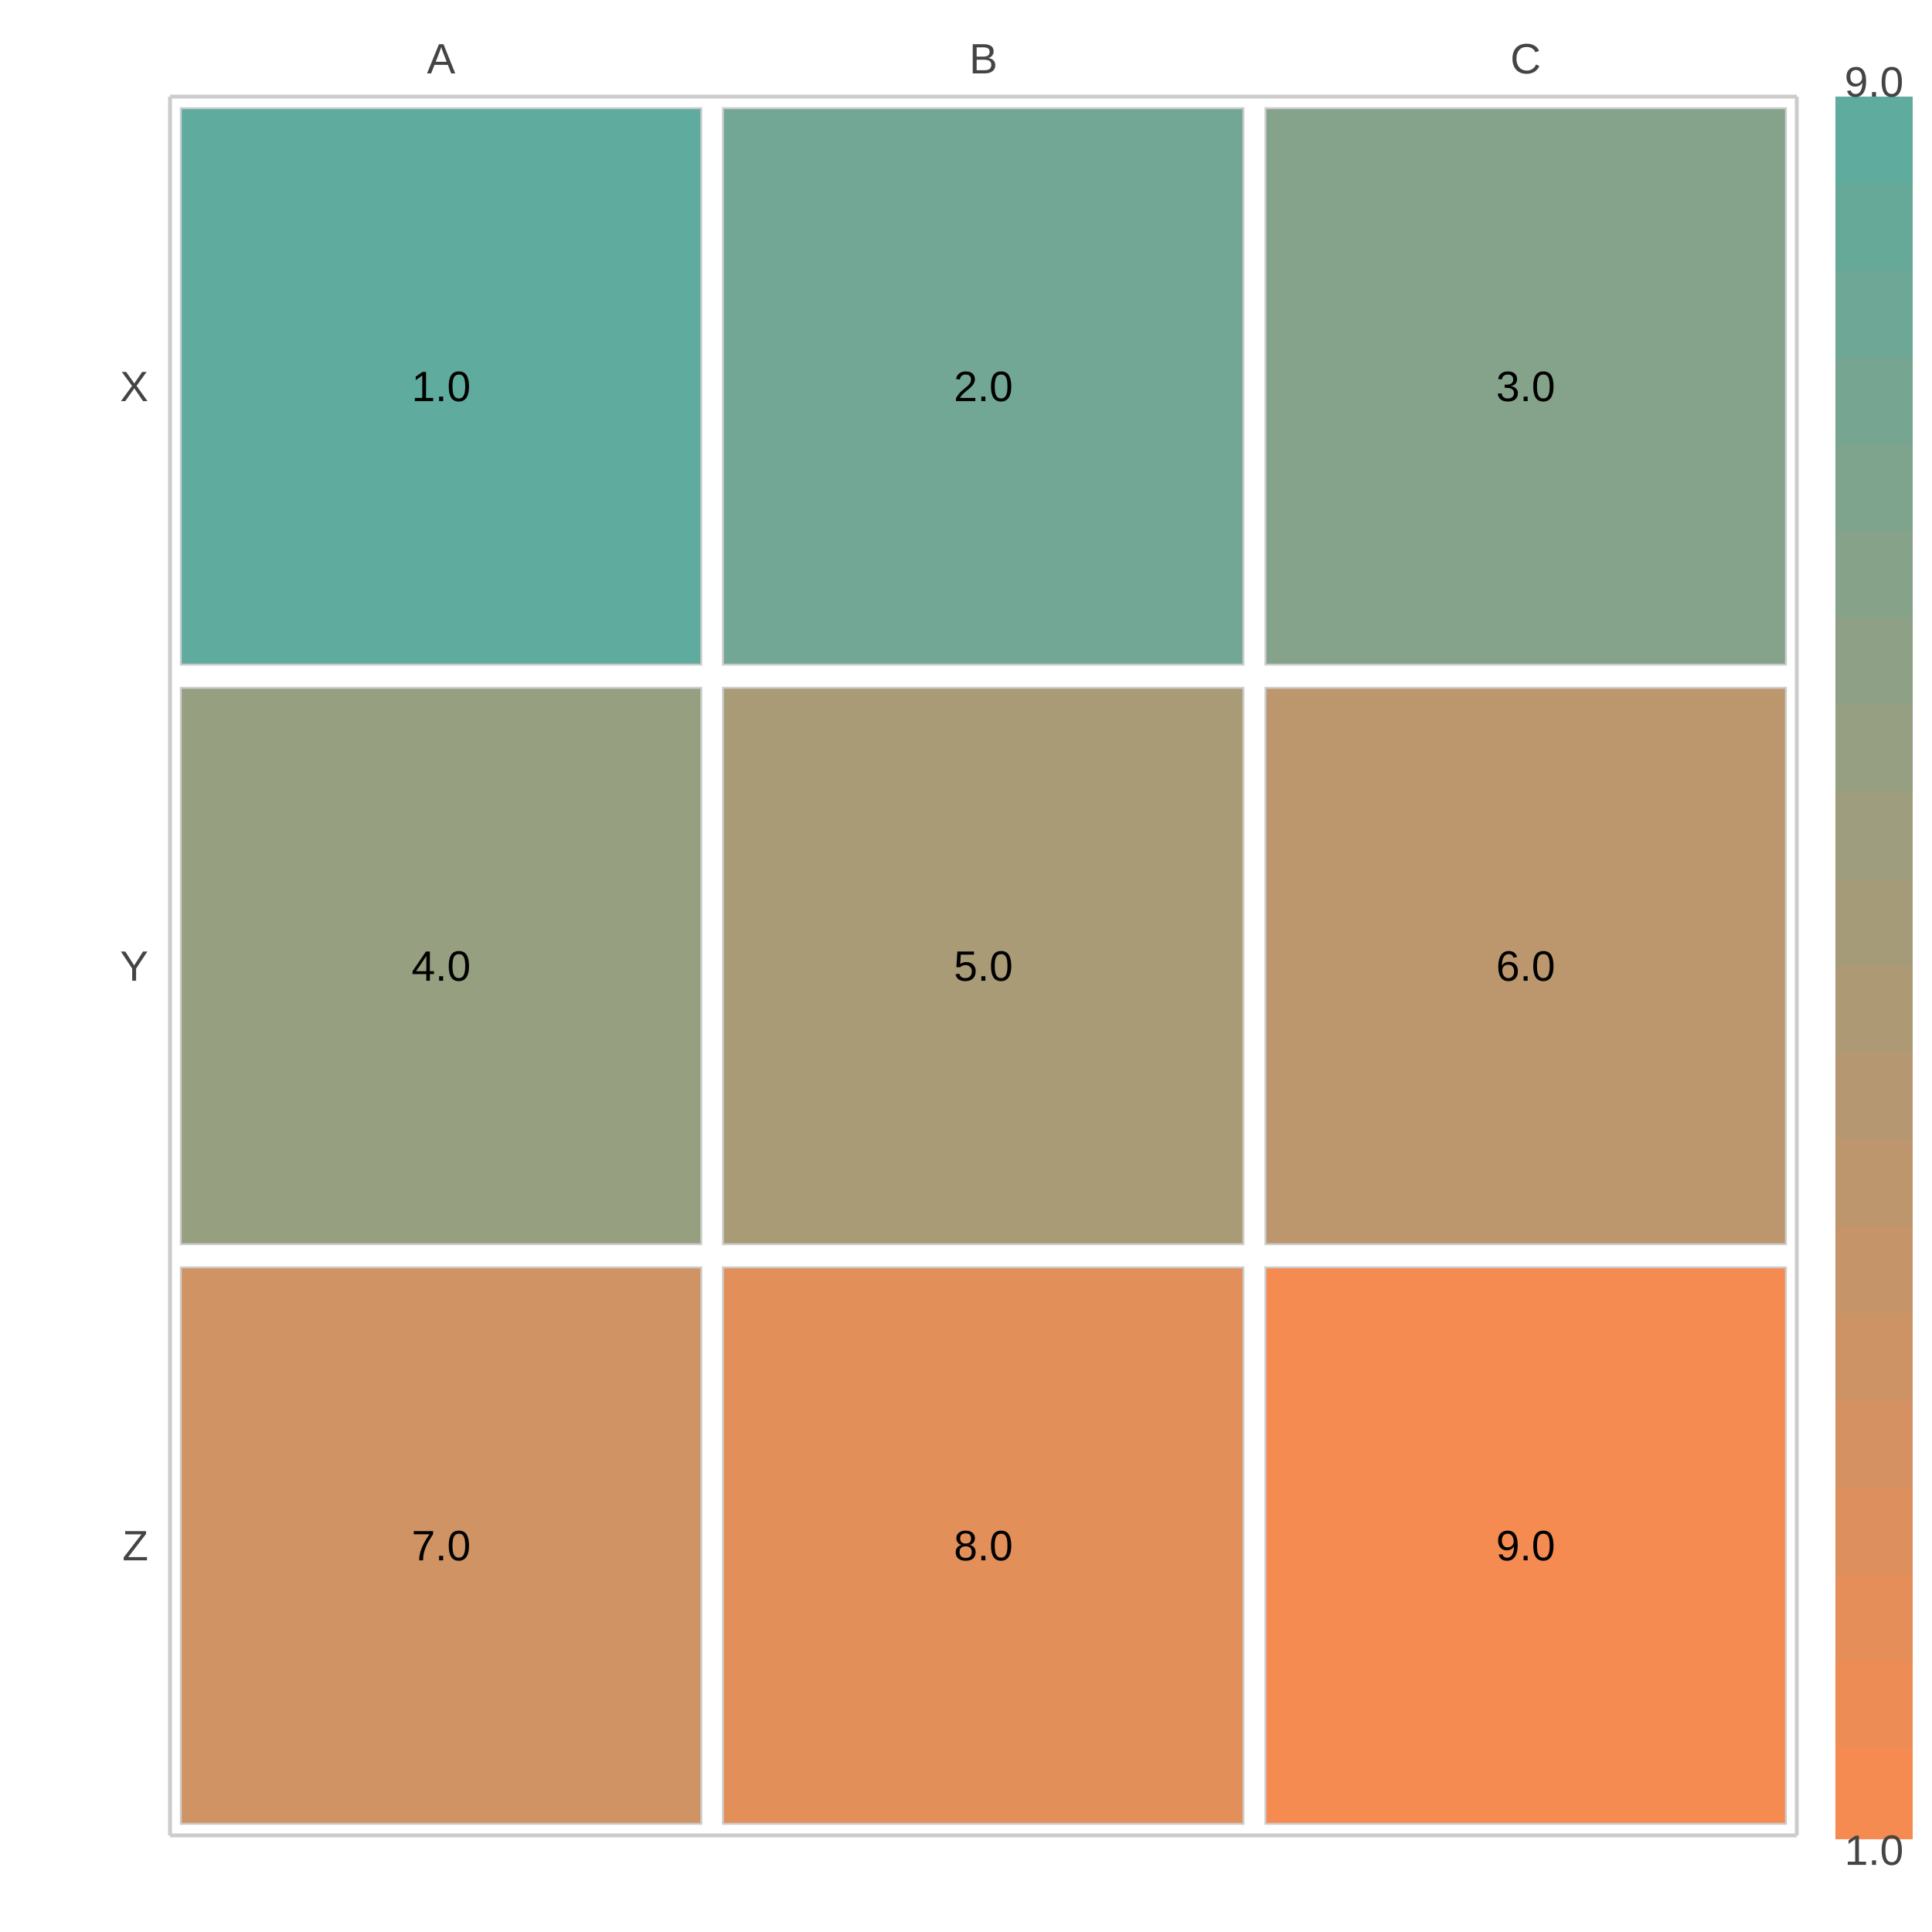
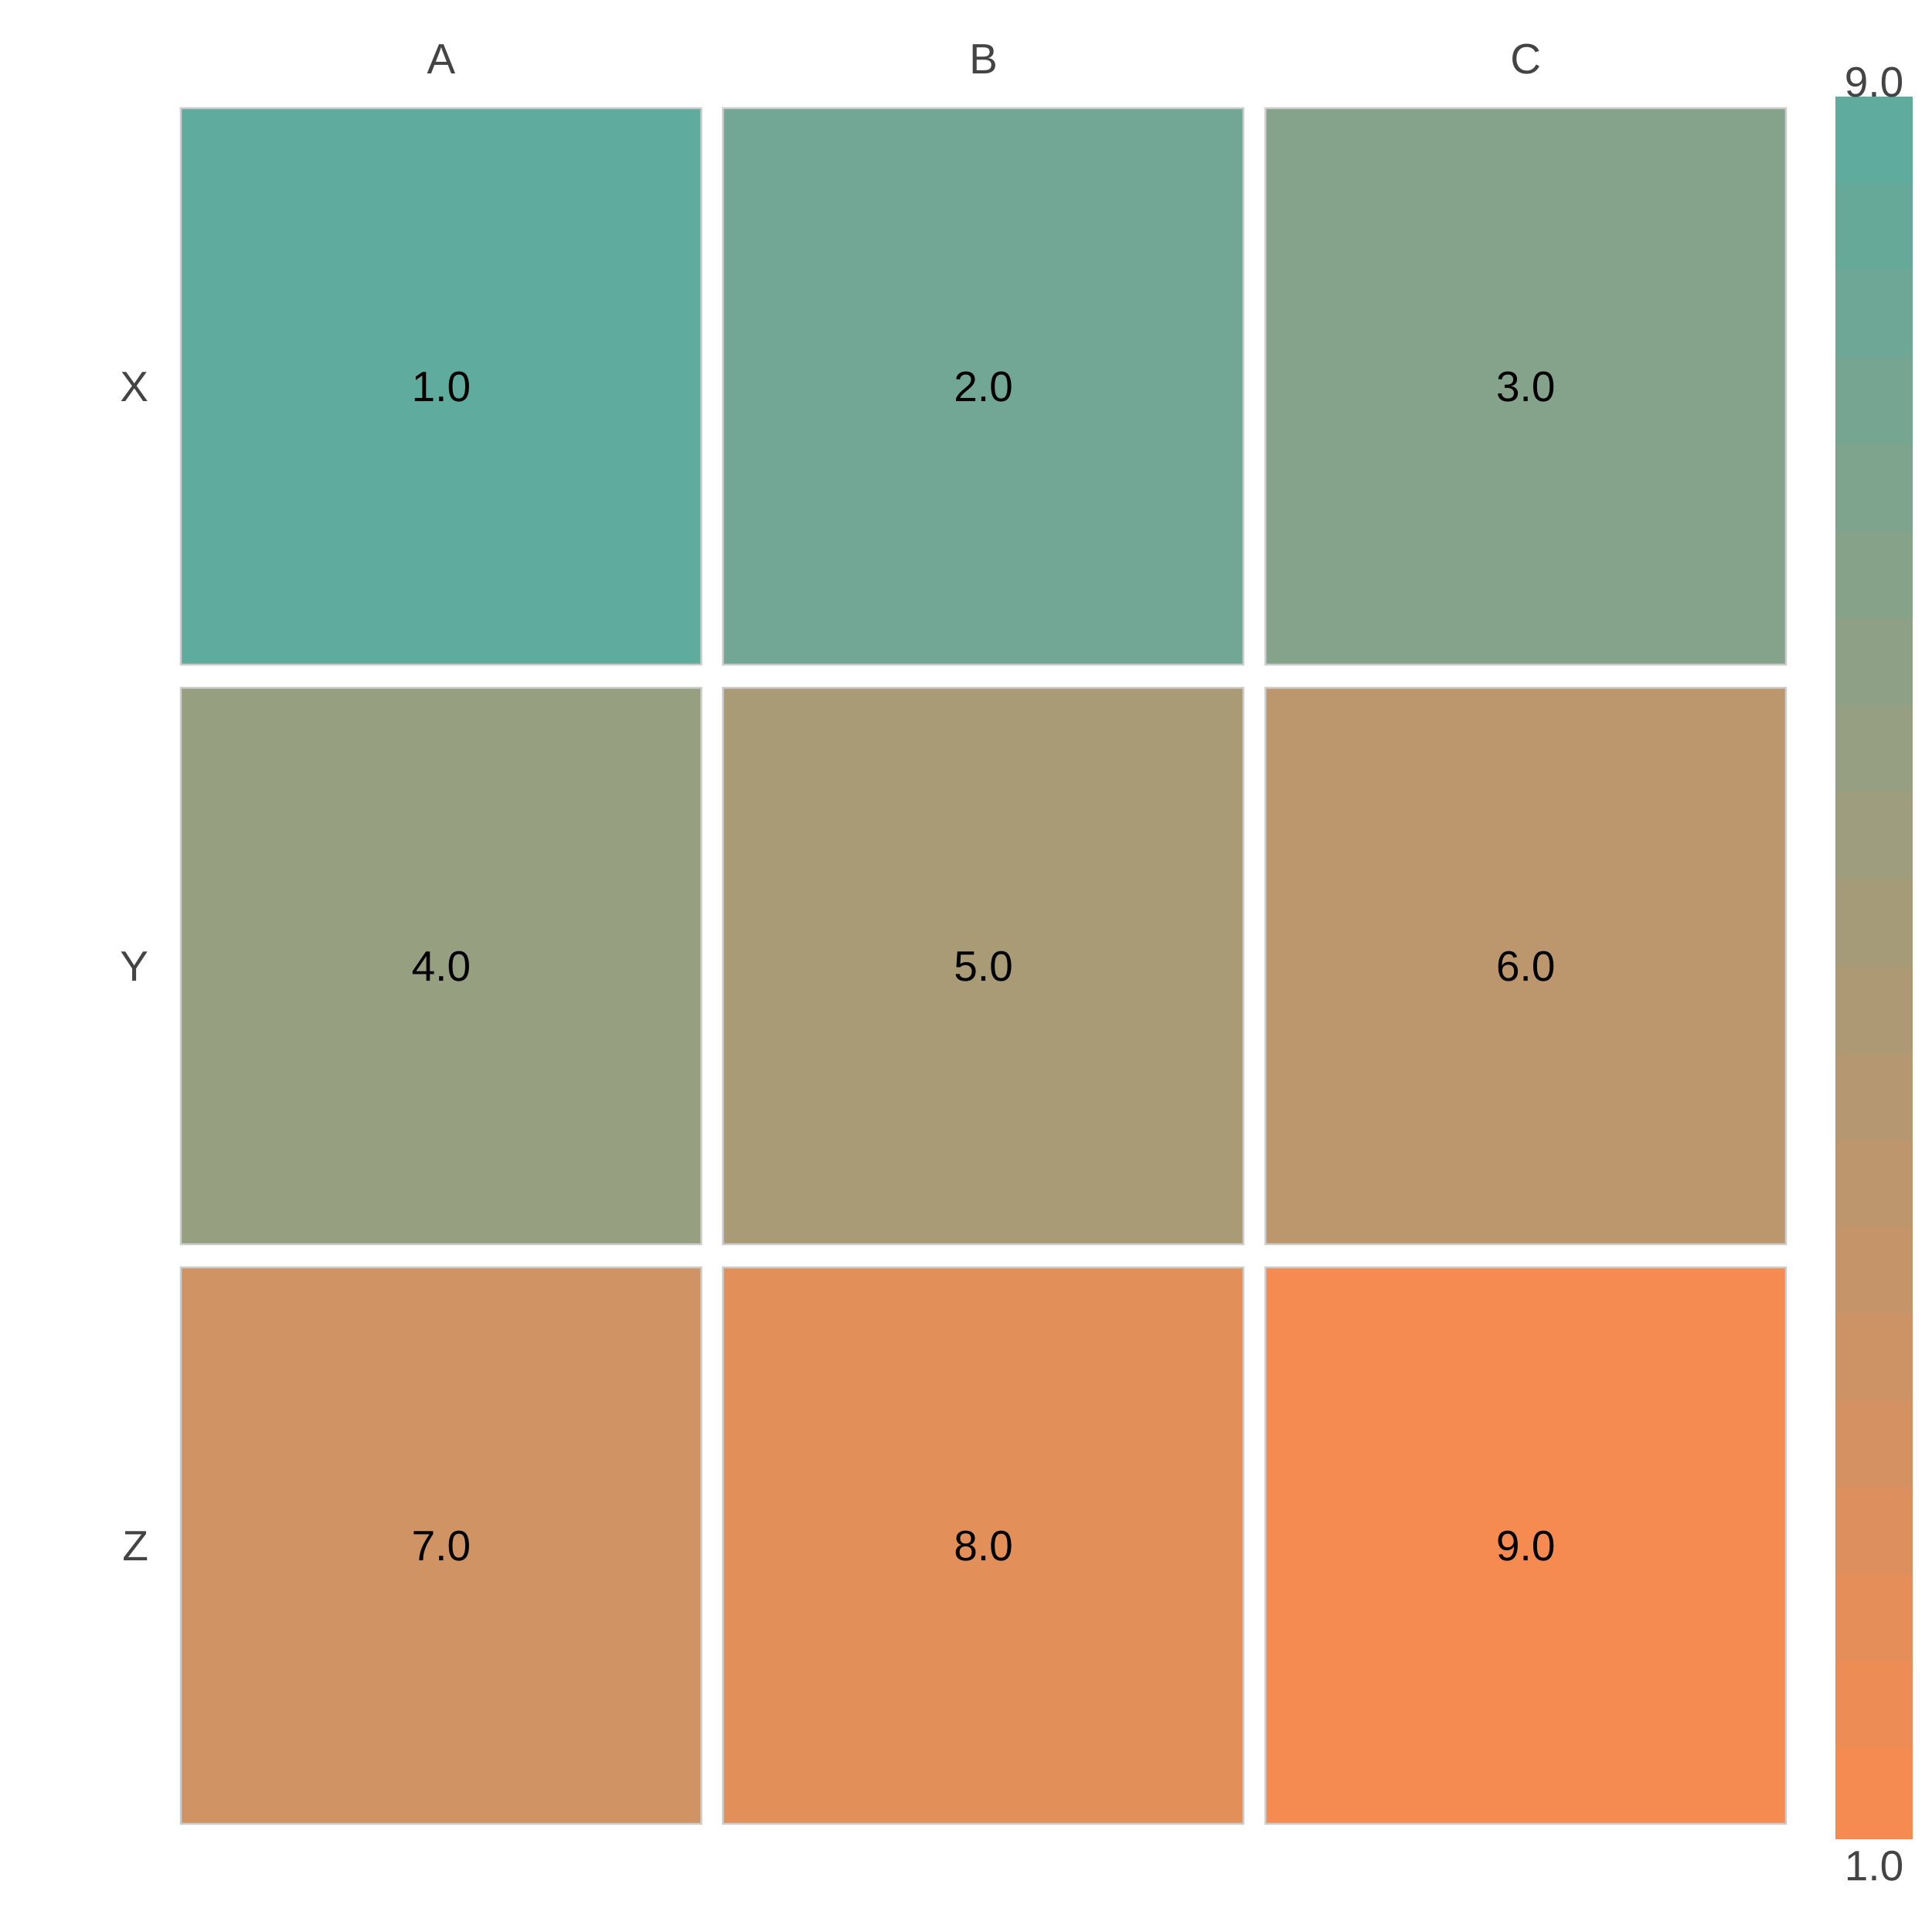
<svg xmlns="http://www.w3.org/2000/svg" width="500" height="500" viewBox="0 0 500 500">
  <path fill="#FFFFFF" d="M0 0 h500 v500 h-500 v-500Z" />
  <g transform="translate(44.0, 25.0)">
    <path fill="#5fab9e" stroke="#CCCCCC" stroke-width="0.5" d="M2.8 3.0 h134.7 v144.0 h-134.7 v-144.0Z" />
    <text x="70.167" y="75.0" fill="#000000" font-family="Arial" font-size="11" text-anchor="middle" dominant-baseline="central">1.0</text>
    <path fill="#71a794" stroke="#CCCCCC" stroke-width="0.5" d="M143.1 3.0 h134.7 v144.0 h-134.7 v-144.0Z" />
    <text x="210.5" y="75.0" fill="#000000" font-family="Arial" font-size="11" text-anchor="middle" dominant-baseline="central">2.0</text>
    <path fill="#84a38a" stroke="#CCCCCC" stroke-width="0.5" d="M283.5 3.0 h134.7 v144.0 h-134.7 v-144.0Z" />
    <text x="350.833" y="75.0" fill="#000000" font-family="Arial" font-size="11" text-anchor="middle" dominant-baseline="central">3.0</text>
    <path fill="#979f81" stroke="#CCCCCC" stroke-width="0.5" d="M2.8 153.0 h134.7 v144.0 h-134.7 v-144.0Z" />
    <text x="70.167" y="225.0" fill="#000000" font-family="Arial" font-size="11" text-anchor="middle" dominant-baseline="central">4.0</text>
    <path fill="#aa9b77" stroke="#CCCCCC" stroke-width="0.5" d="M143.1 153.0 h134.7 v144.0 h-134.7 v-144.0Z" />
    <text x="210.5" y="225.0" fill="#000000" font-family="Arial" font-size="11" text-anchor="middle" dominant-baseline="central">5.0</text>
    <path fill="#bc976d" stroke="#CCCCCC" stroke-width="0.5" d="M283.5 153.0 h134.7 v144.0 h-134.7 v-144.0Z" />
    <text x="350.833" y="225.0" fill="#000000" font-family="Arial" font-size="11" text-anchor="middle" dominant-baseline="central">6.0</text>
    <path fill="#cf9364" stroke="#CCCCCC" stroke-width="0.5" d="M2.8 303.0 h134.7 v144.0 h-134.7 v-144.0Z" />
    <text x="70.167" y="375.0" fill="#000000" font-family="Arial" font-size="11" text-anchor="middle" dominant-baseline="central">7.0</text>
    <path fill="#e28f5a" stroke="#CCCCCC" stroke-width="0.5" d="M143.1 303.0 h134.7 v144.0 h-134.7 v-144.0Z" />
    <text x="210.5" y="375.0" fill="#000000" font-family="Arial" font-size="11" text-anchor="middle" dominant-baseline="central">8.0</text>
    <path fill="#f58b51" stroke="#CCCCCC" stroke-width="0.5" d="M283.5 303.0 h134.7 v144.0 h-134.7 v-144.0Z" />
    <text x="350.833" y="375.0" fill="#000000" font-family="Arial" font-size="11" text-anchor="middle" dominant-baseline="central">9.0</text>
    <text x="70.167" y="-6.0" fill="#444444" font-family="Arial" font-size="11" text-anchor="middle" dominant-baseline="bottom">A</text>
    <text x="210.5" y="-6.0" fill="#444444" font-family="Arial" font-size="11" text-anchor="middle" dominant-baseline="bottom">B</text>
    <text x="350.833" y="-6.0" fill="#444444" font-family="Arial" font-size="11" text-anchor="middle" dominant-baseline="bottom">C</text>
    <text x="-5.613" y="75.0" fill="#444444" font-family="Arial" font-size="11" text-anchor="end" dominant-baseline="central">X</text>
    <text x="-5.613" y="225.0" fill="#444444" font-family="Arial" font-size="11" text-anchor="end" dominant-baseline="central">Y</text>
    <text x="-5.613" y="375.0" fill="#444444" font-family="Arial" font-size="11" text-anchor="end" dominant-baseline="central">Z</text>
    <path fill="#5fab9e" d="M431.0 0.0 h20 v23.5 h-20 v-23.5Z" />
    <path fill="#66a999" d="M431.0 22.5 h20 v23.5 h-20 v-23.5Z" />
    <path fill="#6ea795" d="M431.0 45.0 h20 v23.5 h-20 v-23.5Z" />
    <path fill="#76a591" d="M431.0 67.5 h20 v23.5 h-20 v-23.5Z" />
    <path fill="#7ea48d" d="M431.0 90.0 h20 v23.5 h-20 v-23.5Z" />
    <path fill="#86a289" d="M431.0 112.5 h20 v23.5 h-20 v-23.5Z" />
    <path fill="#8ea085" d="M431.0 135.0 h20 v23.5 h-20 v-23.5Z" />
    <path fill="#969f81" d="M431.0 157.5 h20 v23.5 h-20 v-23.5Z" />
    <path fill="#9e9d7d" d="M431.0 180.0 h20 v23.5 h-20 v-23.5Z" />
    <path fill="#a69b79" d="M431.0 202.5 h20 v23.5 h-20 v-23.5Z" />
    <path fill="#ad9a75" d="M431.0 225.0 h20 v23.5 h-20 v-23.5Z" />
    <path fill="#b59871" d="M431.0 247.5 h20 v23.5 h-20 v-23.5Z" />
    <path fill="#bd966d" d="M431.0 270.0 h20 v23.5 h-20 v-23.5Z" />
    <path fill="#c59569" d="M431.0 292.5 h20 v23.5 h-20 v-23.5Z" />
    <path fill="#cd9365" d="M431.0 315.0 h20 v23.5 h-20 v-23.5Z" />
    <path fill="#d59161" d="M431.0 337.5 h20 v23.5 h-20 v-23.5Z" />
    <path fill="#dd905d" d="M431.0 360.0 h20 v23.5 h-20 v-23.5Z" />
    <path fill="#e58e59" d="M431.0 382.5 h20 v23.5 h-20 v-23.5Z" />
    <path fill="#ed8c55" d="M431.0 405.0 h20 v23.5 h-20 v-23.5Z" />
    <path fill="#f58b51" d="M431.0 427.5 h20 v23.5 h-20 v-23.5Z" />
-     <text x="441.0" y="450.0" fill="#444444" font-family="Arial" font-size="11" text-anchor="middle" dominant-baseline="hanging">1.0</text>
+     <text x="441.0" y="454.0" fill="#444444" font-family="Arial" font-size="11" text-anchor="middle" dominant-baseline="hanging">1.0</text>
    <text x="441.0" y="0" fill="#444444" font-family="Arial" font-size="11" text-anchor="middle" dominant-baseline="bottom">9.0</text>
-     <path stroke="#CCCCCC" stroke-dasharray="None" d="M0 450.0 h421.0" />
-     <path stroke="#CCCCCC" stroke-dasharray="None" d="M0 0 h421.0" />
-     <path stroke="#CCCCCC" stroke-dasharray="None" d="M0 0 v450.0" />
-     <path stroke="#CCCCCC" stroke-dasharray="None" d="M421.0 0 v450.0" />
  </g>
</svg>
